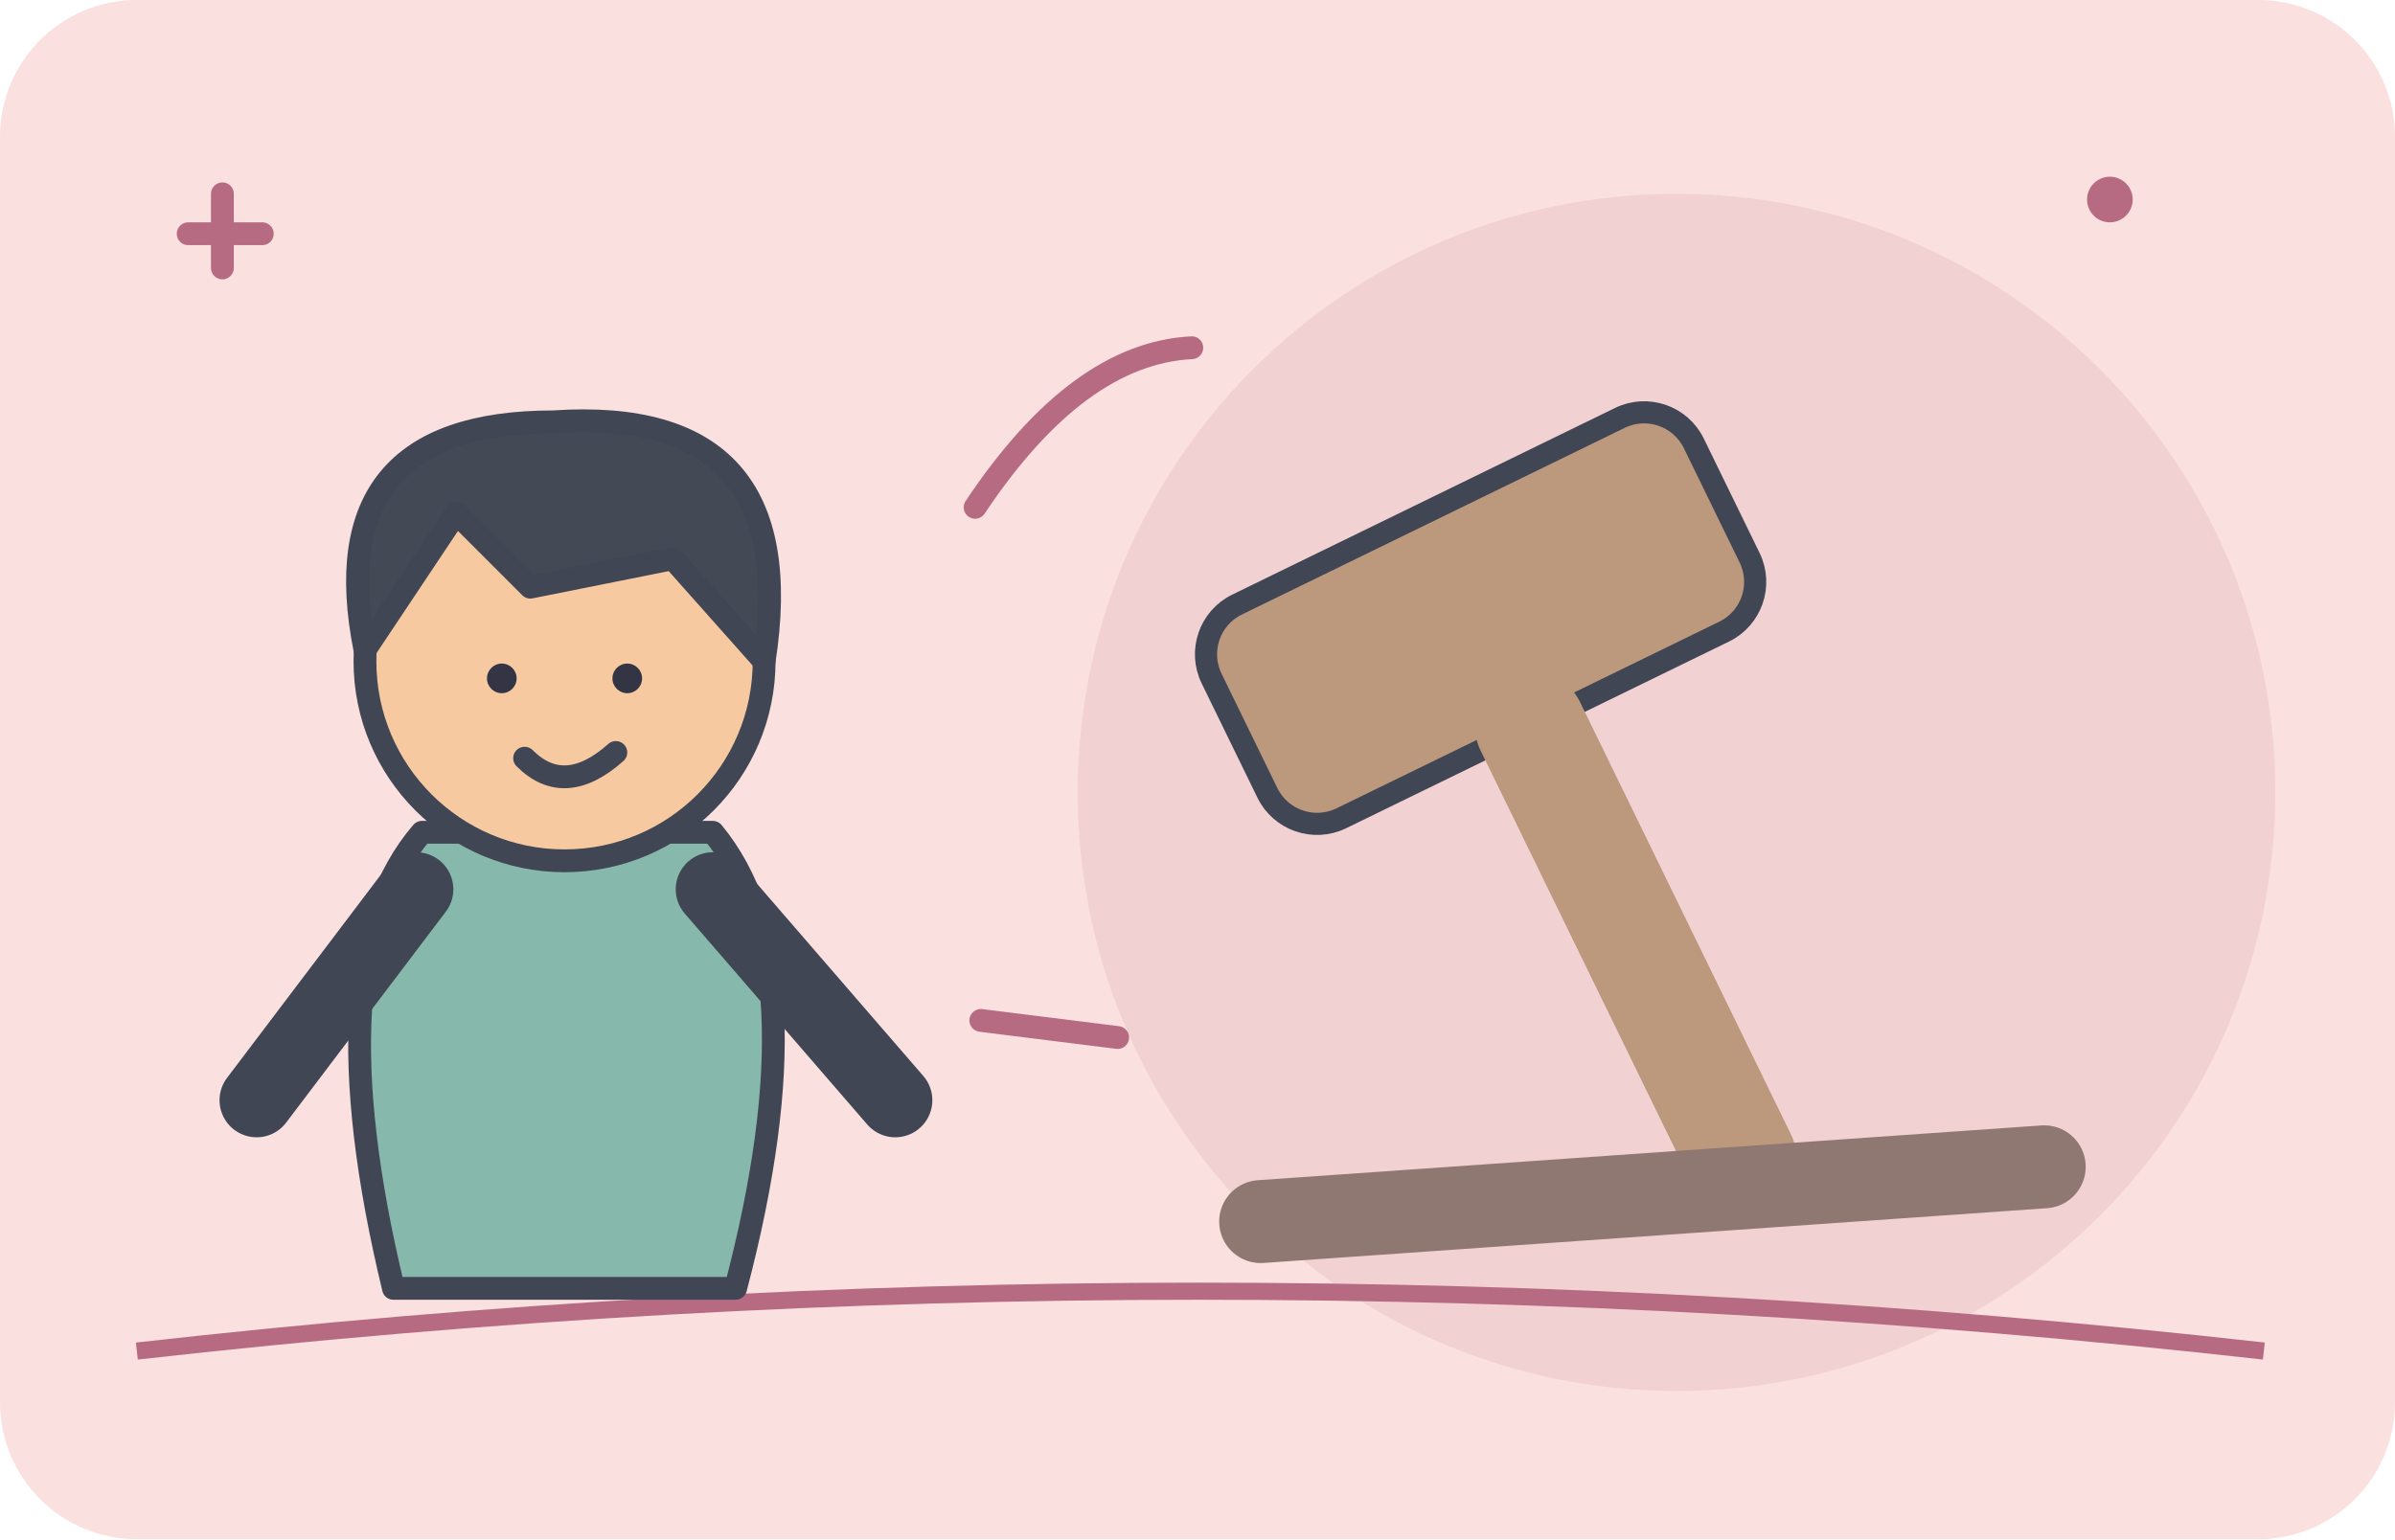
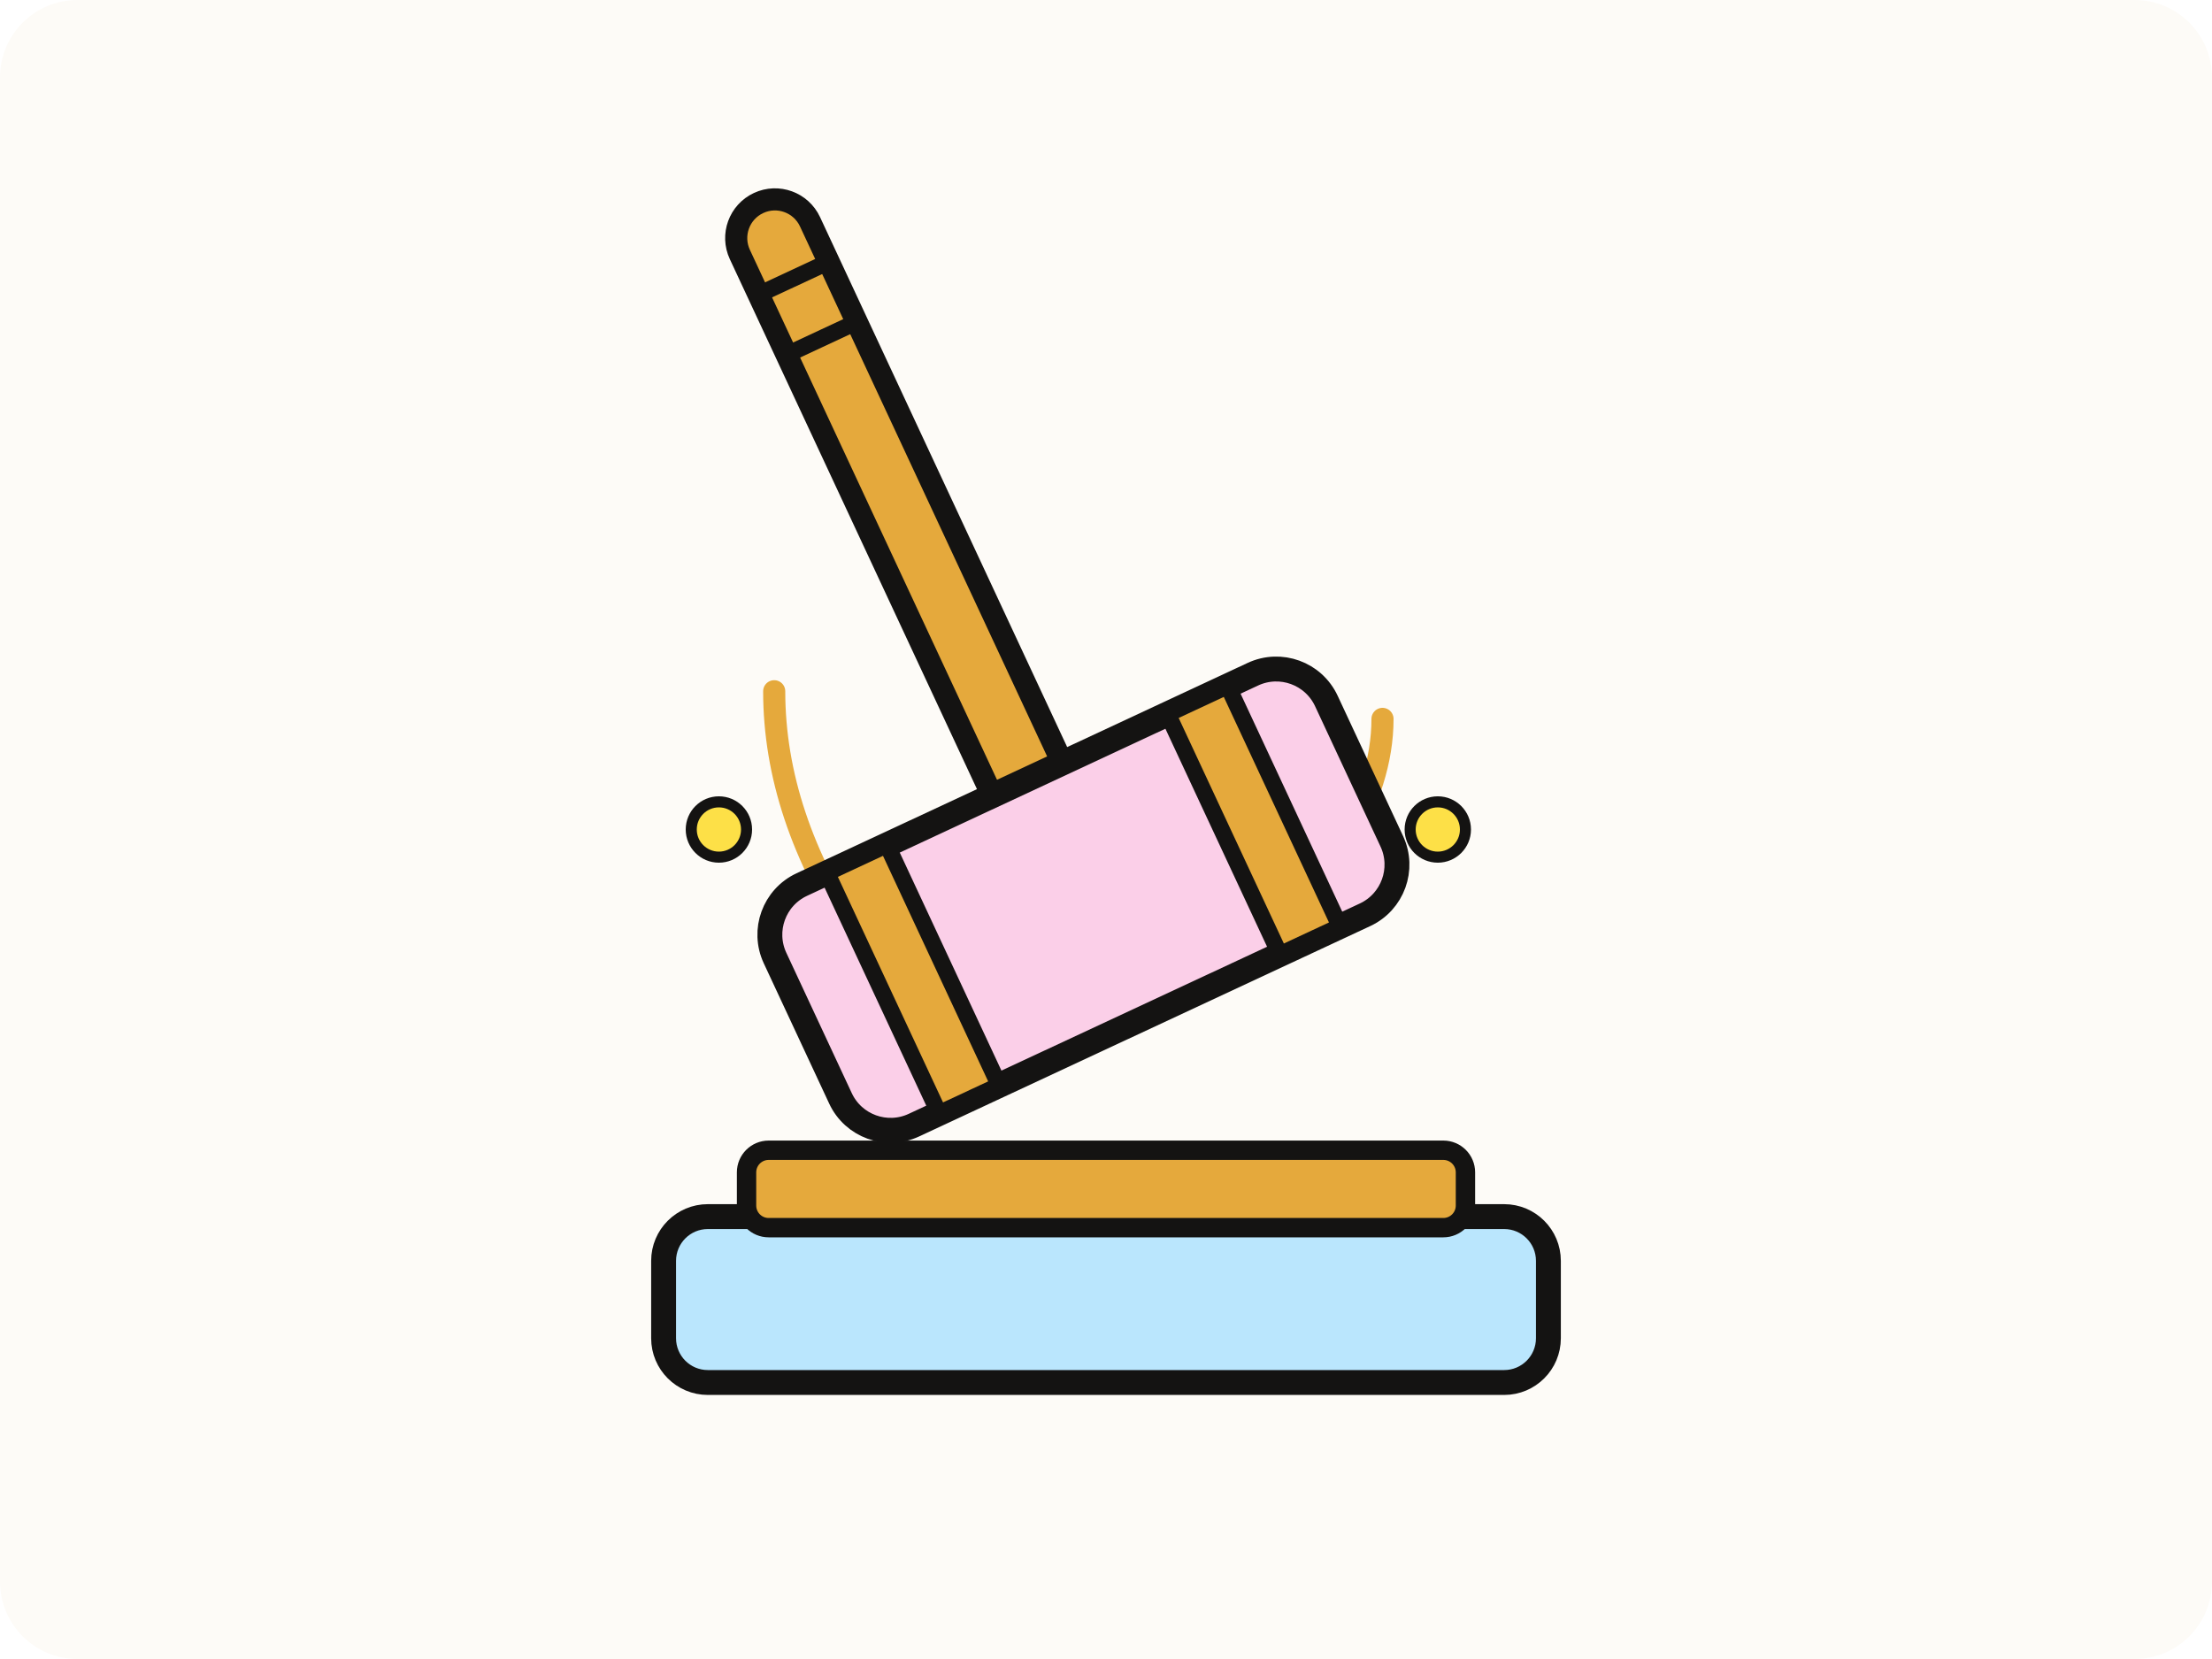
- <svg xmlns="http://www.w3.org/2000/svg" viewBox="0 0 420 270" role="img">
-   <rect width="420" height="270" rx="24" fill="#fae0df" />
-   <circle cx="294" cy="139" r="105" fill="#b76b83" opacity=".13" />
-   <path d="M24 237Q210 216 397 237" stroke="#b76b83" stroke-width="3" fill="none" />
-   <g stroke="#404654" stroke-width="4" stroke-linecap="round" stroke-linejoin="round">
-     <g transform="translate(99 116)">
-       <path d="M-30 110Q-44 52-25 30L26 30Q45 53 30 110Z" fill="#87b8ac" />
-       <circle cy="0" r="35" fill="#f6c9a1" />
-       <path d="M-35-2Q-43-42-2-42Q42-45 35 0L19-18-6-13-19-26Z" fill="#434955" />
-       <circle cx="-11" cy="3" r="2.6" fill="#343544" stroke="none" />
-       <circle cx="11" cy="3" r="2.6" fill="#343544" stroke="none" />
-       <path d="M-7 17Q0 24 9 16" fill="none" />
-       <path d="M-26 40L-54 77M26 40L58 77" fill="none" stroke-width="13" />
-     </g>
-     <g transform="translate(287 128) rotate(-4) scale(.97)">
-       <g transform="rotate(-22)">
-         <rect x="-65" y="-52" width="97" height="43" rx="10" fill="#bc987d" />
-         <path d="M-17-9V78" stroke="#bc987d" stroke-width="20" />
-       </g>
-       <path d="M-74 84H68" stroke="#8e7871" stroke-width="15" />
-     </g>
-     <path d="M171 89Q189 62 209 61M172 179L196 182" stroke="#b76b83" fill="none" />
-     <circle cx="370" cy="35" r="4" fill="#b76b83" stroke="none" />
-     <path d="M39 34V47M33 41H46" stroke="#b76b83" />
+ <svg xmlns="http://www.w3.org/2000/svg" viewBox="0 0 400 300" width="100%" height="100%" fill="none" aria-label="law">
+   <rect width="400" height="300" rx="14" fill="#FDFBF7" />
+   <path d="M155 170 C145 155 140 140 140 125" stroke="#E5A93C" stroke-width="4" stroke-linecap="round" />
+   <path d="M225 175 C240 160 250 145 250 130" stroke="#E5A93C" stroke-width="4" stroke-linecap="round" />
+   <circle cx="130" cy="150" r="5" fill="#FDE047" stroke="#141312" stroke-width="2" />
+   <circle cx="260" cy="150" r="5" fill="#FDE047" stroke="#141312" stroke-width="2" />
+   <rect x="120" y="220" width="160" height="30" rx="8" fill="#BAE6FD" stroke="#141312" stroke-width="4.5" />
+   <rect x="135" y="208" width="130" height="14" rx="4" fill="#E5A93C" stroke="#141312" stroke-width="3.5" />
+   <g transform="rotate(-25 190 150)">
+     <rect x="183" y="25" width="14" height="135" rx="7" fill="#E5A93C" stroke="#141312" stroke-width="4" />
+     <line x1="183" y1="40" x2="197" y2="40" stroke="#141312" stroke-width="3" />
+     <line x1="183" y1="52" x2="197" y2="52" stroke="#141312" stroke-width="3" />
+     <rect x="135" y="140" width="110" height="48" rx="10" fill="#FBCFE8" stroke="#141312" stroke-width="4.5" />
+     <rect x="150" y="140" width="12" height="48" fill="#E5A93C" stroke="#141312" stroke-width="3" />
+     <rect x="218" y="140" width="12" height="48" fill="#E5A93C" stroke="#141312" stroke-width="3" />
  </g>
</svg>
